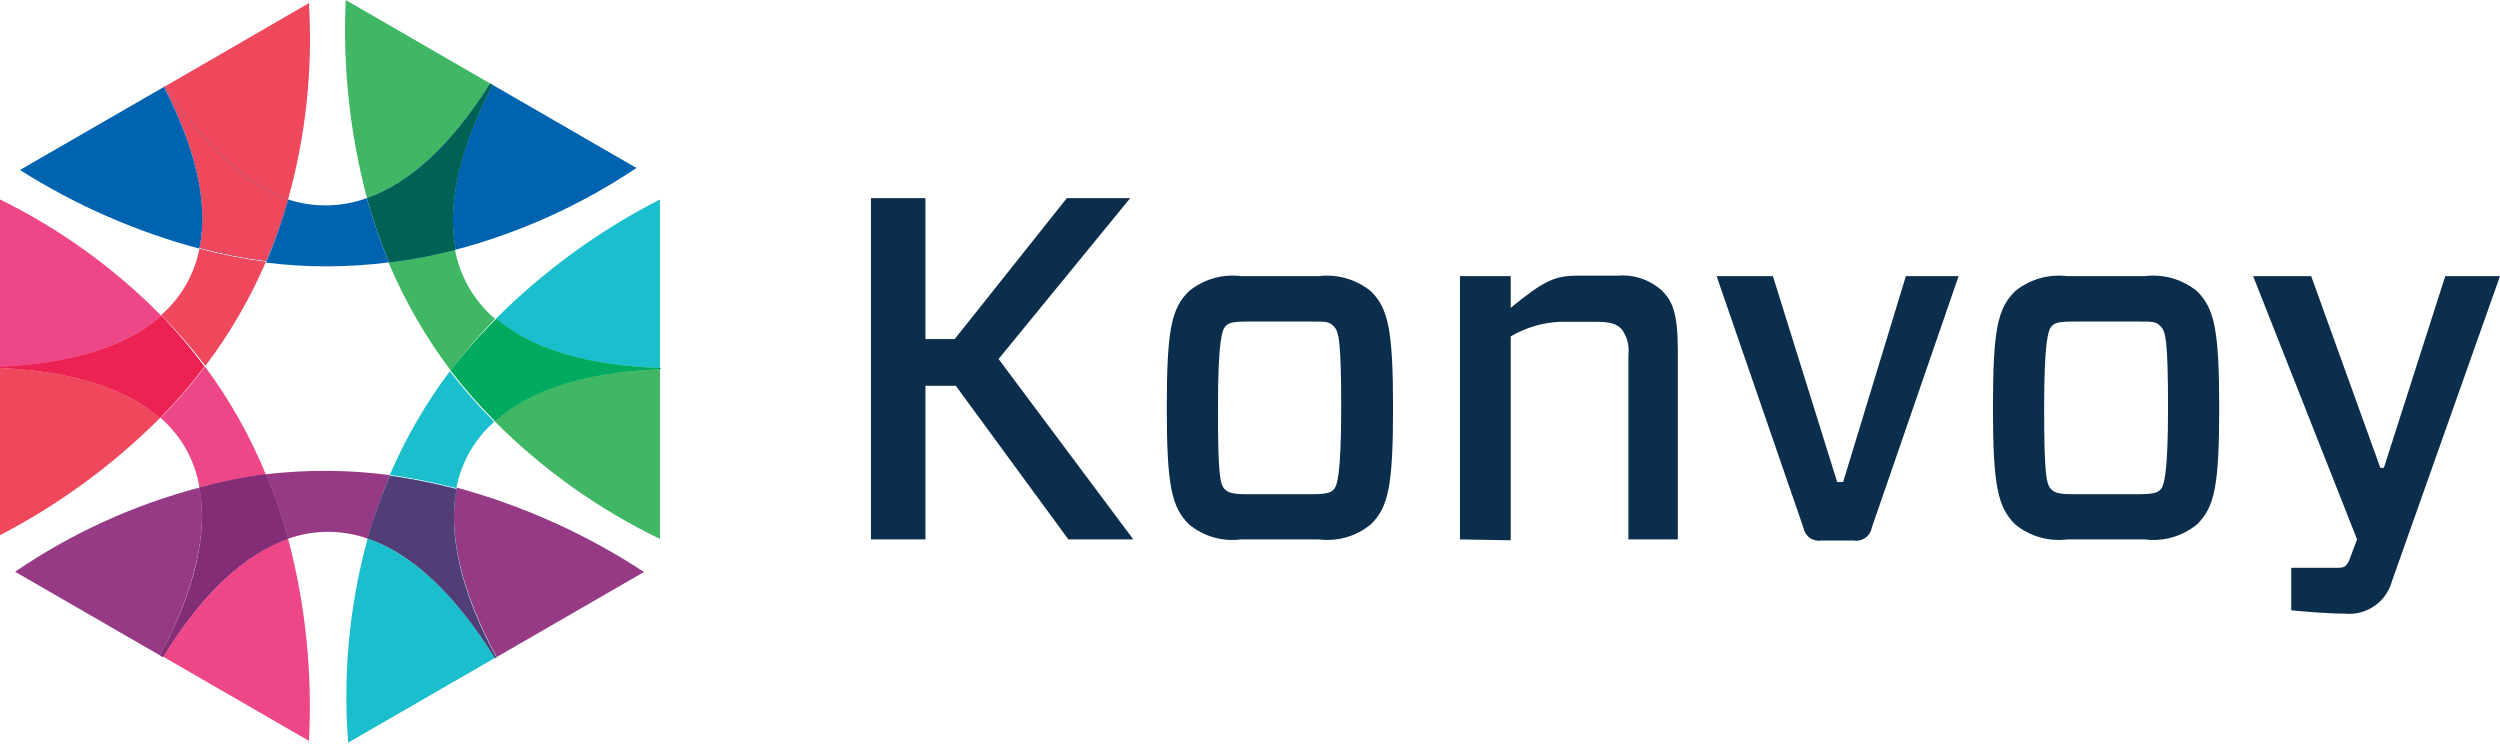
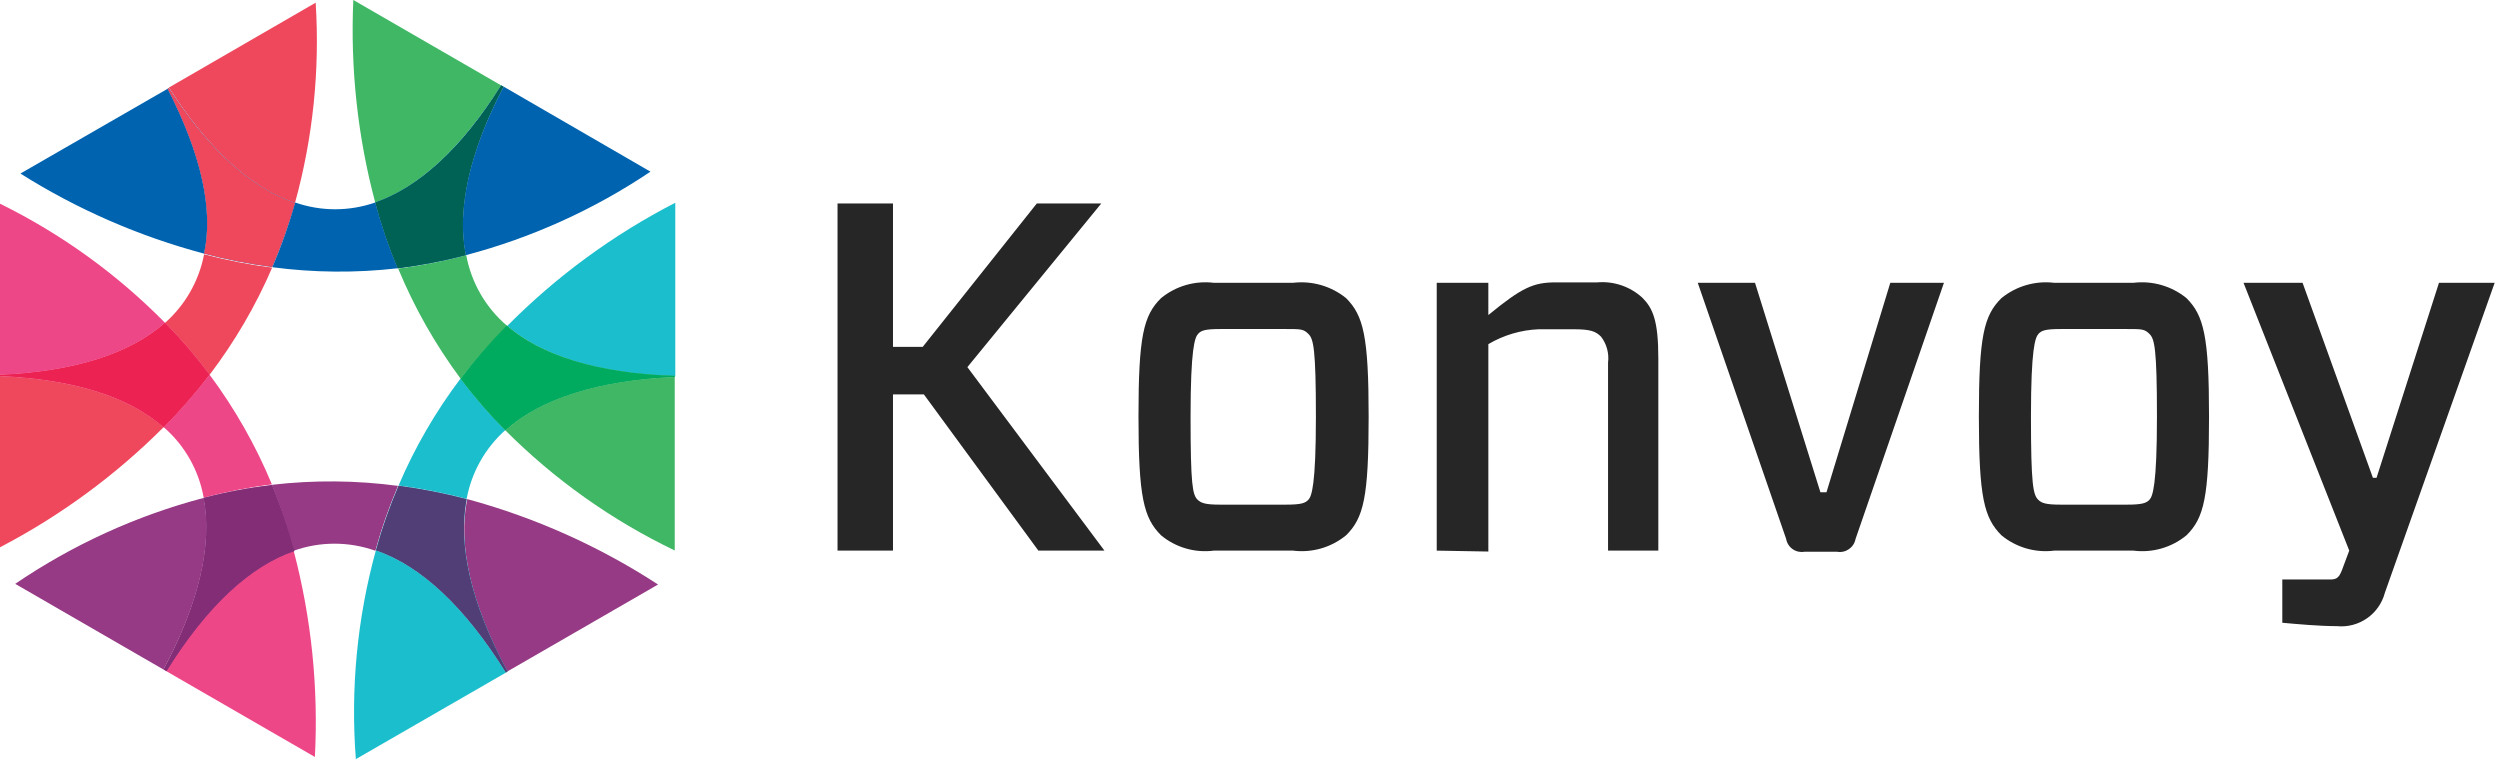
- <svg xmlns="http://www.w3.org/2000/svg" viewBox="0 0 112.81 33.99">
-   <defs>
-     <style>.cls-1{fill:#0b2e4c}.cls-2{fill:none}.cls-3{fill:#0063b0}.cls-4{fill:#3fb764}.cls-6{fill:#1bbecc}.cls-8{fill:#963a85}.cls-10{fill:#ee4788}.cls-12{fill:#ef485d}</style>
-   </defs>
-   <g id="Layer_2" data-name="Layer 2">
-     <g id="Layer_1-2" data-name="Layer 1">
-       <path class="cls-1" d="M51 8.94l-5.94 7.26 6.08 8.14h-2.93l-5.08-6.93h-1.37v6.93H39.3V8.94h2.46v6.36h1.32l5.06-6.36zM53.65 23.66c-.77-.77-1-1.69-1-5.26s.22-4.49 1-5.26a3.1 3.1 0 0 1 2.35-.68h3.5a3.15 3.15 0 0 1 2.36.68c.77.77 1 1.7 1 5.26s-.22 4.49-1 5.26a3.1 3.1 0 0 1-2.36.68H56a3.06 3.06 0 0 1-2.35-.68zm1.62-1.58c.16.15.34.22 1 .22h2.92c.69 0 .86-.07 1-.22s.33-.64.33-3.68-.11-3.45-.33-3.67-.33-.22-1-.22h-2.9c-.68 0-.86.06-1 .22s-.33.63-.33 3.67.09 3.46.31 3.68zM65.88 24.34V12.46h2.29v1.43c1.5-1.23 2-1.45 3-1.45H73a2.63 2.63 0 0 1 2 .68c.46.46.71 1 .71 2.68v8.54h-2.23V16a1.57 1.57 0 0 0-.31-1.15c-.24-.24-.46-.33-1.23-.33H70.4a4.79 4.79 0 0 0-2.23.66v9.2zM84.46 23.82a.71.71 0 0 1-.82.57h-1.45a.7.7 0 0 1-.81-.57l-3.92-11.36H80l2.9 9.29h.27L86 12.46h2.38zM90.93 23.66c-.77-.77-1-1.69-1-5.26s.22-4.49 1-5.26a3.12 3.12 0 0 1 2.35-.68h3.5a3.13 3.13 0 0 1 2.36.68c.77.77 1 1.7 1 5.26s-.22 4.49-1 5.26a3.09 3.09 0 0 1-2.36.68h-3.5a3.08 3.08 0 0 1-2.35-.68zm1.63-1.58c.15.15.33.22 1 .22h2.94c.68 0 .86-.07 1-.22s.33-.64.33-3.68-.11-3.45-.33-3.67-.33-.22-1-.22h-2.93c-.68 0-.86.06-1 .22s-.33.63-.33 3.67.1 3.46.32 3.68zM104.29 12.46l3.12 8.65h.16l2.77-8.65h2.47l-4.87 13.75a2 2 0 0 1-2.13 1.48c-.77 0-1.76-.09-2.42-.15v-1.92h2.15c.29 0 .38-.13.49-.4l.33-.88-4.69-11.88z" />
-       <path class="cls-2" d="M22.31 19a5.38 5.38 0 0 0-1.71 3 29.6 29.6 0 0 1 8.46 3.78l.72-.42v-1.04A27.32 27.32 0 0 1 22.31 19zM16.59 24.3a5.39 5.39 0 0 0-3.61 0 29.45 29.45 0 0 1 .94 9.12l1 .56.82-.48a26.9 26.9 0 0 1 .85-9.2zM7.28 14.25a5.35 5.35 0 0 0 1.73-3A29.24 29.24 0 0 1 .9 7.67l-.9.52V9a26.77 26.77 0 0 1 7.28 5.25zM22.37 14.39A29.35 29.35 0 0 1 29.78 9v-.81l-1.06-.61a27.17 27.17 0 0 1-8.16 3.69 5.4 5.4 0 0 0 1.81 3.12zM12 11.81a22.75 22.75 0 0 1-2.77 4.73A22.57 22.57 0 0 1 12 21.4a22.75 22.75 0 0 1 5.59 0 22.77 22.77 0 0 1 2.75-4.71 22.85 22.85 0 0 1-2.79-4.88 22.27 22.27 0 0 1-5.55 0zM7.22 18.86A29.27 29.27 0 0 1 0 24.15v1.24l.67.39A26.9 26.9 0 0 1 9 22a5.28 5.28 0 0 0-1.78-3.14z" />
-       <path class="cls-3" d="M20.56 11.27a27.17 27.17 0 0 0 8.16-3.69l-6.49-3.75c-1.52 2.9-2.07 5.41-1.67 7.44zM7.4 3.92L.9 7.67A29.24 29.24 0 0 0 9 11.22c.4-1.94-.1-4.39-1.6-7.3zM17.55 11.84a25.32 25.32 0 0 1-1-2.9A5.44 5.44 0 0 1 13 9a23 23 0 0 1-1 2.85 22.27 22.27 0 0 0 5.55-.01z" />
-       <path class="cls-4" d="M20.34 16.72a22 22 0 0 1 2-2.33 5.4 5.4 0 0 1-1.81-3.12 23.49 23.49 0 0 1-3 .57 22.85 22.85 0 0 0 2.81 4.88zM16.56 8.94c1.9-.66 3.78-2.35 5.56-5.17L15.6 0a29.58 29.58 0 0 0 .96 8.94zM22.31 19a27.32 27.32 0 0 0 7.47 5.32v-7.66c-3.37.13-5.9.92-7.47 2.34z" />
-       <path class="cls-3" d="M20.56 11.27c-.4-2 .15-4.54 1.67-7.44l-.11-.06c-1.78 2.82-3.66 4.51-5.56 5.17a25.32 25.32 0 0 0 1 2.9 23.49 23.49 0 0 0 3-.57z" />
-       <path d="M20.56 11.27c-.4-2 .15-4.54 1.67-7.44l-.11-.06c-1.78 2.82-3.66 4.51-5.56 5.17a25.32 25.32 0 0 0 1 2.9 23.49 23.49 0 0 0 3-.57z" fill="#006254" />
-       <path class="cls-6" d="M22.37 14.39c1.54 1.32 4 2.11 7.41 2.22V9a29.35 29.35 0 0 0-7.41 5.39zM17.59 21.43a25.43 25.43 0 0 1 3 .6 5.38 5.38 0 0 1 1.71-3 22.53 22.53 0 0 1-2-2.28 22.77 22.77 0 0 0-2.71 4.68zM16.59 24.3a26.9 26.9 0 0 0-.88 9.21l6.62-3.82c-1.79-2.88-3.74-4.69-5.74-5.39z" />
-       <path class="cls-4" d="M20.34 16.72a22.53 22.53 0 0 0 2 2.28c1.57-1.42 4.1-2.21 7.47-2.34v-.05c-3.41-.11-5.87-.9-7.41-2.22a22 22 0 0 0-2.06 2.33z" />
-       <path d="M20.34 16.72a22.53 22.53 0 0 0 2 2.28c1.57-1.42 4.1-2.21 7.47-2.34v-.05c-3.41-.11-5.87-.9-7.41-2.22a22 22 0 0 0-2.06 2.33z" fill="#00ab60" />
-       <path class="cls-8" d="M22.41 29.65l6.65-3.84A29.6 29.6 0 0 0 20.6 22c-.39 2.05.17 4.6 1.81 7.65zM9 22a26.9 26.9 0 0 0-8.32 3.8l6.55 3.78C8.8 26.6 9.39 24 9 22zM12 21.4a22.09 22.09 0 0 1 1 2.91 5.39 5.39 0 0 1 3.61 0 25 25 0 0 1 1-2.87A22.75 22.75 0 0 0 12 21.4z" />
-       <path class="cls-6" d="M16.59 24.3c2 .68 3.95 2.51 5.74 5.39h.08c-1.64-3-2.2-5.6-1.81-7.62a25.43 25.43 0 0 0-3-.6 25 25 0 0 0-1.01 2.83z" />
-       <path d="M16.59 24.3c2 .68 3.95 2.51 5.74 5.39h.08c-1.64-3-2.2-5.6-1.81-7.62a25.43 25.43 0 0 0-3-.6 25 25 0 0 0-1.01 2.83z" fill="#523e77" />
-       <path class="cls-10" d="M13 24.31c-1.92.67-3.83 2.42-5.64 5.32l6.58 3.8a29.45 29.45 0 0 0-.94-9.12zM7.28 14.25A26.77 26.77 0 0 0 0 9v7.56c3.27-.16 5.74-.94 7.28-2.31zM9.25 16.54a22.93 22.93 0 0 1-2 2.32A5.28 5.28 0 0 1 9 22a21.91 21.91 0 0 1 3-.58 22.57 22.57 0 0 0-2.75-4.88z" />
-       <path class="cls-8" d="M9 22c.4 2.06-.19 4.62-1.77 7.58l.12.07c1.8-2.92 3.71-4.65 5.65-5.34a22.09 22.09 0 0 0-1-2.91 21.91 21.91 0 0 0-3 .6z" />
-       <path d="M9 22c.4 2.06-.19 4.62-1.77 7.58l.12.07c1.8-2.92 3.71-4.65 5.65-5.34a22.09 22.09 0 0 0-1-2.91 21.91 21.91 0 0 0-3 .6z" fill="#832d77" />
-       <path class="cls-12" d="M13 9a27 27 0 0 0 .94-8.86L7.46 3.89C9.2 6.59 11.09 8.31 13 9zM12 11.81a23.51 23.51 0 0 1-3-.59 5.35 5.35 0 0 1-1.73 3 22.64 22.64 0 0 1 2 2.29 22.75 22.75 0 0 0 2.73-4.7zM7.22 18.86c-1.5-1.32-3.9-2.11-7.22-2.26v7.55a29.27 29.27 0 0 0 7.22-5.29z" />
-       <path class="cls-3" d="M13 9c-1.91-.69-3.8-2.41-5.54-5.11H7.4c1.5 2.91 2 5.36 1.61 7.3a23.51 23.51 0 0 0 3 .59A23 23 0 0 0 13 9z" />
-       <path class="cls-12" d="M13 9c-1.91-.69-3.8-2.41-5.54-5.11H7.4c1.5 2.91 2 5.36 1.61 7.3a23.51 23.51 0 0 0 3 .59A23 23 0 0 0 13 9z" />
-       <path class="cls-10" d="M7.28 14.25c-1.54 1.37-4 2.15-7.28 2.3v.05c3.32.15 5.72.94 7.22 2.26a22.93 22.93 0 0 0 2-2.32 22.64 22.64 0 0 0-1.94-2.29z" />
-       <path d="M7.28 14.25c-1.54 1.37-4 2.15-7.28 2.3v.05c3.32.15 5.72.94 7.22 2.26a22.93 22.93 0 0 0 2-2.32 22.64 22.64 0 0 0-1.94-2.29z" fill="#ec2252" />
+ <svg xmlns="http://www.w3.org/2000/svg" width="155" height="47" viewBox="0 0 155 47">
+   <g fill="none" fill-rule="evenodd">
+     <path d="M31.332 26.681a7.564 7.564 0 0 0-2.366 4.262A41.669 41.669 0 0 1 40.85 36.24l1.018-.588v-1.498a38.152 38.152 0 0 1-10.536-7.473zM23.305 34.121a7.548 7.548 0 0 0-5.065 0 41.578 41.578 0 0 1 1.316 12.803l1.357.828 1.15-.67a37.804 37.804 0 0 1 1.242-12.96zM10.229 20.011a7.572 7.572 0 0 0 2.425-4.287A41.189 41.189 0 0 1 1.266 10.76L0 11.503v1.126a37.763 37.763 0 0 1 10.229 7.382zM31.448 20.21a41.214 41.214 0 0 1 10.42-7.614v-1.093l-1.507-.827a37.829 37.829 0 0 1-11.453 5.18 7.54 7.54 0 0 0 2.54 4.354zM16.874 16.593a31.655 31.655 0 0 1-3.88 6.62 31.721 31.721 0 0 1 3.864 6.828 31.606 31.606 0 0 1 7.854 0 31.589 31.589 0 0 1 3.848-6.62 31.978 31.978 0 0 1-3.906-6.844c-2.583.323-5.196.329-7.78.016zM10.146 26.483A41.38 41.38 0 0 1 0 33.93v1.738l.943.546A38.003 38.003 0 0 1 12.63 30.87a7.498 7.498 0 0 0-2.483-4.386z" />
+     <path d="M28.874 15.823a37.829 37.829 0 0 0 11.454-5.18L31.225 5.37c-2.135 4.072-2.913 7.614-2.35 10.452zM10.394 5.503L1.266 10.76a41.189 41.189 0 0 0 11.388 4.965c.587-2.69-.157-6.124-2.26-10.22zM24.654 16.634a33.294 33.294 0 0 1-1.39-4.08 7.54 7.54 0 0 1-4.966 0 32.59 32.59 0 0 1-1.415 4.014c2.578.34 5.187.362 7.77.066z" fill="#0063B0" fill-rule="nonzero" />
+     <path d="M28.56 23.479a33.625 33.625 0 0 1 2.888-3.27 7.54 7.54 0 0 1-2.54-4.386 32.756 32.756 0 0 1-4.221.828 31.978 31.978 0 0 0 3.873 6.828zM23.263 12.554c2.657-.918 5.305-3.31 7.813-7.257L21.906 0c-.19 4.23.268 8.463 1.357 12.554zM31.332 26.681a38.152 38.152 0 0 0 10.502 7.449V23.37c-4.742.207-8.3 1.324-10.502 3.31z" fill="#3FB764" fill-rule="nonzero" />
+     <path d="M28.874 15.823c-.562-2.838.216-6.38 2.343-10.452l-.141-.074c-2.483 3.955-5.156 6.339-7.813 7.257.375 1.39.84 2.752 1.39 4.08a32.756 32.756 0 0 0 4.221-.81z" fill="#0063B0" fill-rule="nonzero" />
+     <path d="M28.874 15.823c-.562-2.838.216-6.38 2.343-10.452l-.141-.074c-2.483 3.955-5.156 6.339-7.813 7.257.375 1.39.84 2.752 1.39 4.08a32.756 32.756 0 0 0 4.221-.81z" fill="#006254" fill-rule="nonzero" />
+     <path d="M31.448 20.21c2.169 1.862 5.62 2.962 10.42 3.12V12.57a41.214 41.214 0 0 0-10.42 7.639z" fill="#1BBECC" fill-rule="nonzero" />
+     <g fill="#000" fill-opacity=".85" fill-rule="nonzero">
+       <path d="M68.28 12.615l-8.302 10.147 8.498 11.377H64.38l-7.1-9.686h-1.915v9.686h-3.438V12.615h3.438v8.889h1.845l7.072-8.889zM71.984 33.188c-1.076-1.076-1.398-2.362-1.398-7.351 0-4.99.308-6.276 1.398-7.352a4.333 4.333 0 0 1 3.284-.95h4.892a4.403 4.403 0 0 1 3.298.95c1.077 1.076 1.398 2.376 1.398 7.352 0 4.975-.307 6.275-1.398 7.351a4.333 4.333 0 0 1-3.298.95h-4.892a4.277 4.277 0 0 1-3.284-.95zm2.264-2.208c.224.21.475.308 1.398.308h4.08c.965 0 1.203-.098 1.398-.308.196-.21.462-.894.462-5.143 0-4.25-.154-4.822-.462-5.13-.307-.307-.46-.307-1.397-.307h-4.053c-.95 0-1.202.084-1.398.307-.196.224-.461.88-.461 5.13 0 4.249.125 4.836.433 5.143zM89.077 34.139V17.535h3.2v1.998c2.097-1.719 2.796-2.026 4.194-2.026h2.557a3.676 3.676 0 0 1 2.796.95c.642.643.992 1.398.992 3.746v11.936h-3.117V22.482a2.194 2.194 0 0 0-.433-1.607c-.336-.335-.643-.461-1.72-.461h-2.152a6.695 6.695 0 0 0-3.116.922v12.859l-3.201-.056zM115.045 33.412c-.099.535-.61.89-1.146.797h-2.026a.978.978 0 0 1-1.132-.797l-5.48-15.877h3.55l4.054 12.984h.377l3.956-12.984h3.326l-5.479 15.877zM124.088 33.188c-1.076-1.076-1.398-2.362-1.398-7.351 0-4.99.308-6.276 1.398-7.352a4.36 4.36 0 0 1 3.285-.95h4.891a4.375 4.375 0 0 1 3.299.95c1.076 1.076 1.397 2.376 1.397 7.352 0 4.975-.307 6.275-1.397 7.351a4.319 4.319 0 0 1-3.299.95h-4.891a4.305 4.305 0 0 1-3.285-.95zm2.278-2.208c.21.21.461.308 1.398.308h4.109c.95 0 1.202-.098 1.398-.308.195-.21.46-.894.46-5.143 0-4.25-.153-4.822-.46-5.13-.308-.307-.462-.307-1.398-.307h-4.095c-.95 0-1.202.084-1.398.307-.195.224-.461.88-.461 5.13 0 4.249.14 4.836.447 5.143zM142.76 17.535l4.361 12.09h.224l3.871-12.09h3.453l-6.807 19.217a2.795 2.795 0 0 1-2.977 2.069c-1.076 0-2.46-.126-3.382-.21v-2.683h3.005c.405 0 .53-.182.685-.56l.46-1.23-6.554-16.603h3.662z" />
    </g>
+     <path d="M24.712 30.1c1.423.187 2.832.463 4.22.827a7.564 7.564 0 0 1 2.4-4.262 32.06 32.06 0 0 1-2.772-3.203 31.589 31.589 0 0 0-3.848 6.637zM23.305 34.121a37.804 37.804 0 0 0-1.242 12.944l9.303-5.363c-2.516-4.047-5.256-6.62-8.061-7.58z" fill="#1BBECC" fill-rule="nonzero" />
+     <path d="M28.56 23.479a32.06 32.06 0 0 0 2.772 3.202c2.202-1.986 5.794-3.103 10.502-3.31v-.066c-4.8-.157-8.275-1.258-10.419-3.12a33.625 33.625 0 0 0-2.855 3.294z" fill="#3FB764" fill-rule="nonzero" />
+     <path d="M28.56 23.479a32.06 32.06 0 0 0 2.772 3.202c2.202-1.986 5.794-3.103 10.502-3.31v-.066c-4.8-.157-8.275-1.258-10.419-3.12a33.625 33.625 0 0 0-2.855 3.294z" fill="#00AB60" fill-rule="nonzero" />
+     <path d="M31.448 41.636L40.8 36.24a41.669 41.669 0 0 0-11.834-5.297c-.58 2.83.206 6.414 2.482 10.693zM12.629 30.869a38.003 38.003 0 0 0-11.686 5.33l9.195 5.313c2.218-4.155 3.045-7.755 2.491-10.643zM16.858 30.058a33.857 33.857 0 0 1 1.349 4.088 7.548 7.548 0 0 1 5.065 0 31.34 31.34 0 0 1 1.407-4.022 31.606 31.606 0 0 0-7.821-.066z" fill="#963A85" fill-rule="nonzero" />
+     <path d="M23.305 34.121c2.805.96 5.545 3.534 8.06 7.581l.1-.066c-2.293-4.279-3.079-7.862-2.533-10.693a34.312 34.312 0 0 0-4.22-.827 31.34 31.34 0 0 0-1.407 4.005z" fill="#1BBECC" fill-rule="nonzero" />
+     <path d="M23.305 34.121c2.805.96 5.545 3.534 8.06 7.581l.1-.066c-2.293-4.279-3.079-7.862-2.533-10.693a34.312 34.312 0 0 0-4.22-.827 31.34 31.34 0 0 0-1.407 4.005z" fill="#523E77" fill-rule="nonzero" />
+     <path d="M18.207 34.146c-2.706.944-5.388 3.385-7.928 7.448l9.244 5.338a41.578 41.578 0 0 0-1.316-12.786zM10.229 20.011A37.763 37.763 0 0 0 0 12.629v10.61c4.593-.199 8.06-1.3 10.229-3.228zM12.993 23.23a34.593 34.593 0 0 1-2.847 3.253 7.498 7.498 0 0 1 2.483 4.378 31.274 31.274 0 0 1 4.229-.828 31.721 31.721 0 0 0-3.865-6.803z" fill="#EE4788" fill-rule="nonzero" />
+     <path d="M12.629 30.869c.554 2.888-.273 6.488-2.483 10.643l.174.099c2.54-4.08 5.222-6.521 7.928-7.448a33.857 33.857 0 0 0-1.382-4.089 31.274 31.274 0 0 0-4.237.795z" fill="#963A85" fill-rule="nonzero" />
+     <path d="M12.629 30.869c.554 2.888-.273 6.488-2.483 10.643l.174.099c2.54-4.08 5.222-6.521 7.928-7.448a33.857 33.857 0 0 0-1.382-4.089 31.274 31.274 0 0 0-4.237.795z" fill="#832D77" fill-rule="nonzero" />
+     <path d="M18.29 12.58A37.713 37.713 0 0 0 19.572.165L10.47 5.429c2.45 3.832 5.098 6.24 7.82 7.15zM16.874 16.593a33.103 33.103 0 0 1-4.22-.827 7.572 7.572 0 0 1-2.425 4.253 32.177 32.177 0 0 1 2.764 3.22 31.655 31.655 0 0 0 3.881-6.646zM10.146 26.483C8.036 24.629 4.668 23.52 0 23.313v10.618a41.38 41.38 0 0 0 10.146-7.448z" fill="#EF485D" fill-rule="nonzero" />
+     <path d="M18.29 12.58c-2.723-.911-5.371-3.311-7.821-7.118l-.075.041c2.103 4.097 2.847 7.531 2.26 10.221 1.387.367 2.797.644 4.22.828a32.59 32.59 0 0 0 1.416-3.973z" fill="#0063B0" fill-rule="nonzero" />
+     <path d="M18.29 12.58c-2.723-.911-5.371-3.311-7.821-7.118l-.075.041c2.103 4.097 2.847 7.531 2.26 10.221 1.387.367 2.797.644 4.22.828a32.59 32.59 0 0 0 1.416-3.973z" fill="#EF485D" fill-rule="nonzero" />
+     <path d="M10.229 20.011C8.061 21.939 4.593 23.04 0 23.239v.074c4.668.207 8.036 1.316 10.146 3.178a34.593 34.593 0 0 0 2.847-3.26 32.177 32.177 0 0 0-2.764-3.22z" fill="#EE4788" fill-rule="nonzero" />
+     <path d="M10.229 20.011C8.061 21.939 4.593 23.04 0 23.239v.074c4.668.207 8.036 1.316 10.146 3.178a34.593 34.593 0 0 0 2.847-3.26 32.177 32.177 0 0 0-2.764-3.22z" fill="#EC2252" fill-rule="nonzero" />
  </g>
</svg>
